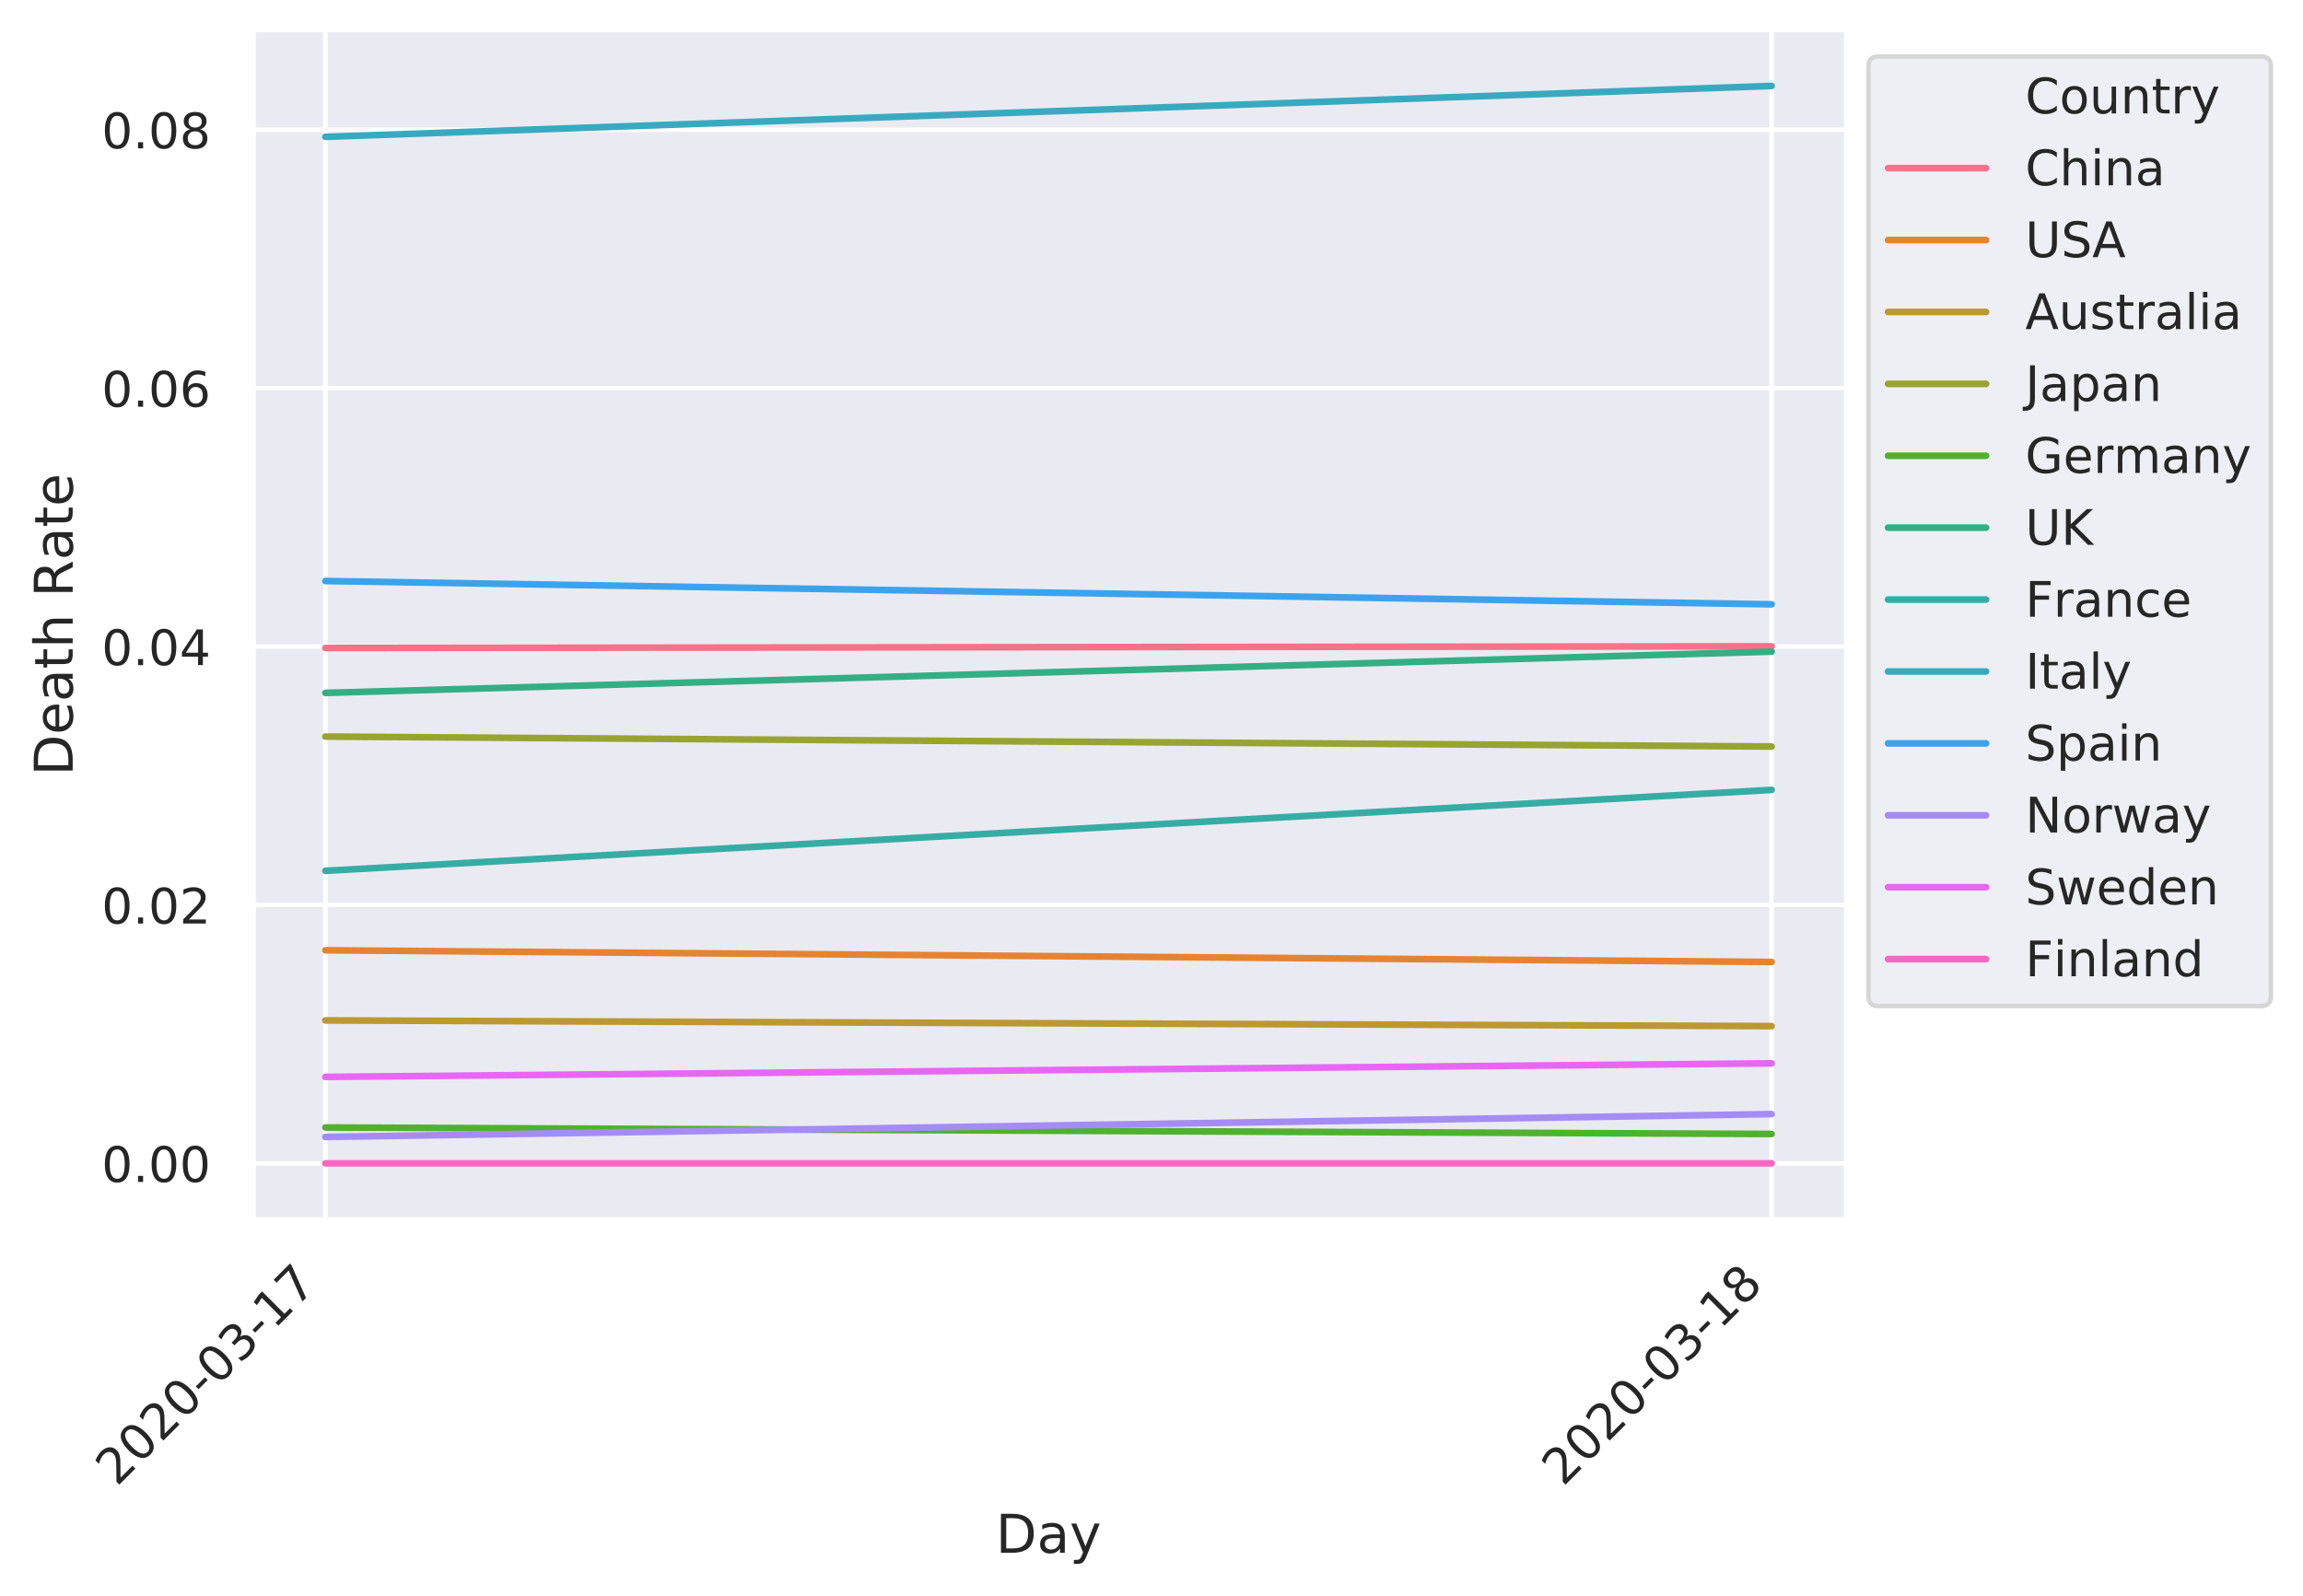
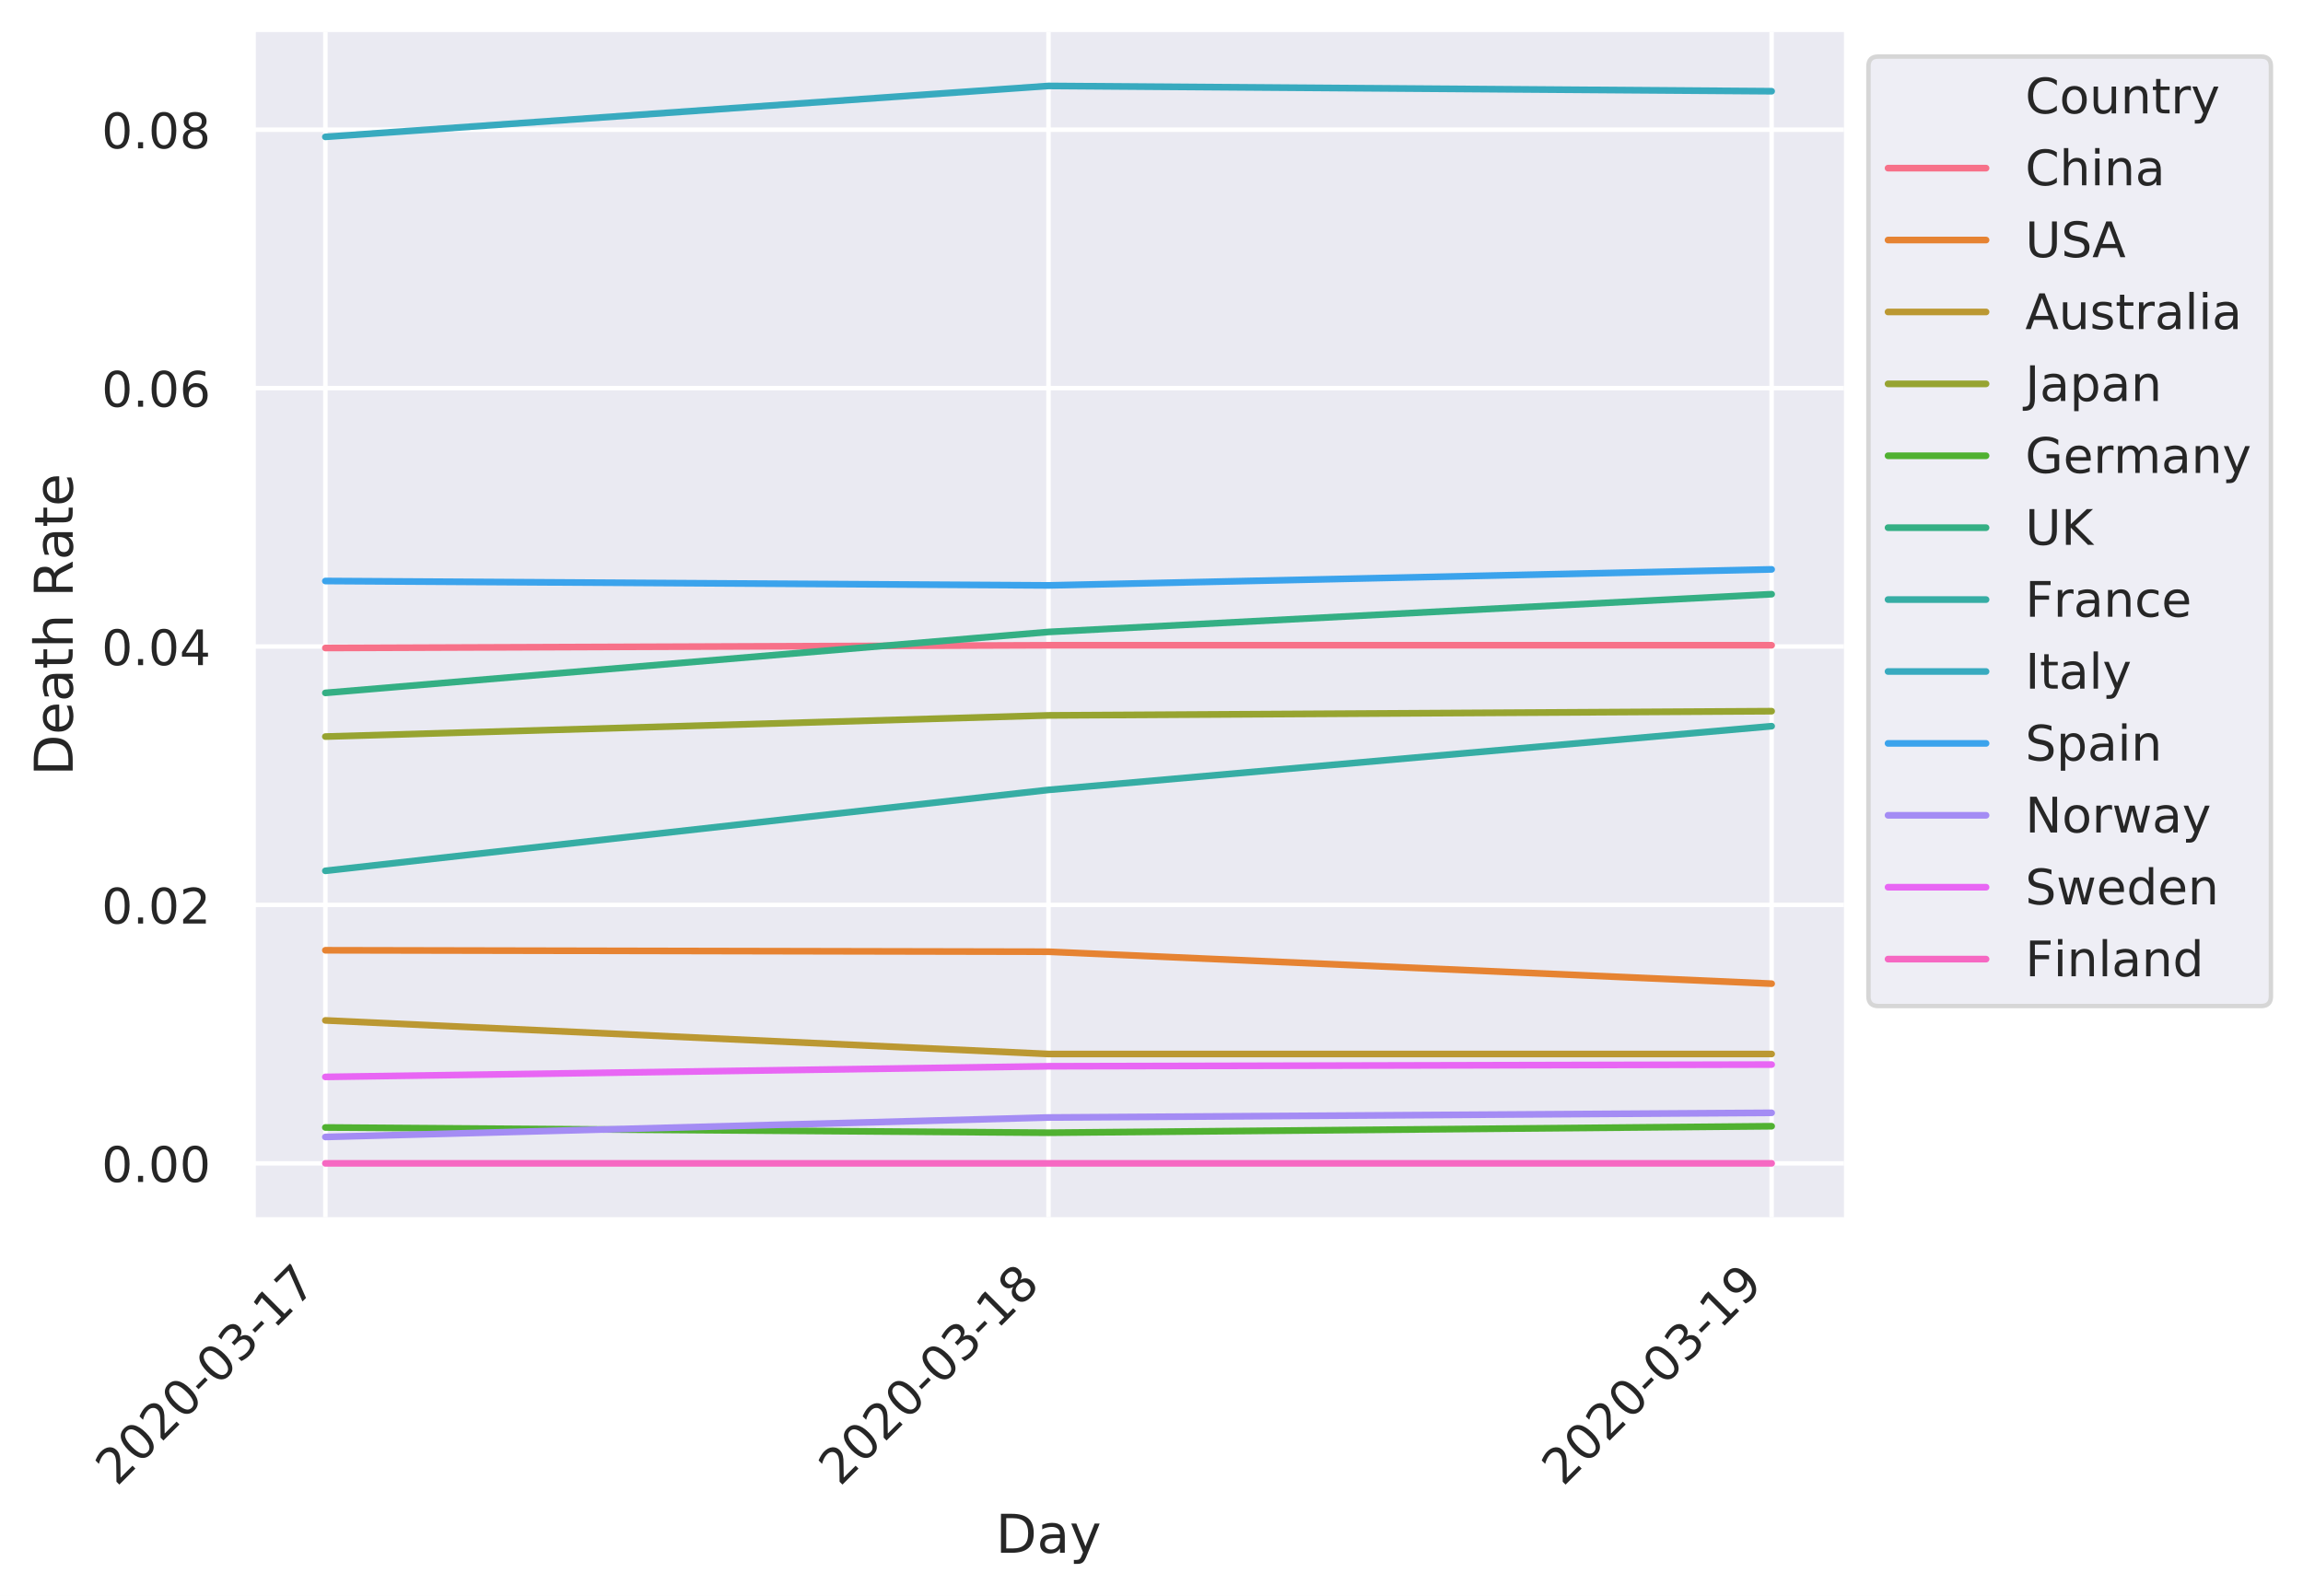
<svg xmlns="http://www.w3.org/2000/svg" xmlns:xlink="http://www.w3.org/1999/xlink" height="358.357pt" version="1.1" viewBox="0 0 516.975 358.357" width="516.975pt">
  <defs>
    <style type="text/css">
*{stroke-linecap:butt;stroke-linejoin:round;}
  </style>
  </defs>
  <g id="figure_1">
    <g id="patch_1">
      <path d="M 0 358.357  L 516.975 358.357  L 516.975 0  L 0 0  z " style="fill:#ffffff;" />
    </g>
    <g id="axes_1">
      <g id="patch_2">
        <path d="M 56.806 273.312  L 413.926 273.312  L 413.926 7.2  L 56.806 7.2  z " style="fill:#eaeaf2;" />
      </g>
      <g id="matplotlib.axis_1">
        <g id="xtick_1">
          <g id="line2d_1">
-             <path clip-path="url(#p3a24af306a)" d="M 73.039 273.312  L 73.039 7.2  " style="fill:none;stroke:#ffffff;stroke-linecap:round;" />
+             <path clip-path="url(#p838926847b)" d="M 73.039 273.312  L 73.039 7.2  " style="fill:none;stroke:#ffffff;stroke-linecap:round;" />
          </g>
          <g id="text_1">
            <defs>
              <path d="M 19.188 8.297  L 53.609 8.297  L 53.609 0  L 7.328 0  L 7.328 8.297  Q 12.938 14.109 22.625 23.891  Q 32.328 33.688 34.812 36.531  Q 39.547 41.844 41.422 45.531  Q 43.312 49.219 43.312 52.781  Q 43.312 58.594 39.234 62.25  Q 35.156 65.922 28.609 65.922  Q 23.969 65.922 18.812 64.312  Q 13.672 62.703 7.812 59.422  L 7.812 69.391  Q 13.766 71.781 18.938 73  Q 24.125 74.219 28.422 74.219  Q 39.75 74.219 46.484 68.547  Q 53.219 62.891 53.219 53.422  Q 53.219 48.922 51.531 44.891  Q 49.859 40.875 45.406 35.406  Q 44.188 33.984 37.641 27.219  Q 31.109 20.453 19.188 8.297  z " id="DejaVuSans-50" />
              <path d="M 31.781 66.406  Q 24.172 66.406 20.328 58.906  Q 16.5 51.422 16.5 36.375  Q 16.5 21.391 20.328 13.891  Q 24.172 6.391 31.781 6.391  Q 39.453 6.391 43.281 13.891  Q 47.125 21.391 47.125 36.375  Q 47.125 51.422 43.281 58.906  Q 39.453 66.406 31.781 66.406  z M 31.781 74.219  Q 44.047 74.219 50.516 64.516  Q 56.984 54.828 56.984 36.375  Q 56.984 17.969 50.516 8.266  Q 44.047 -1.422 31.781 -1.422  Q 19.531 -1.422 13.062 8.266  Q 6.594 17.969 6.594 36.375  Q 6.594 54.828 13.062 64.516  Q 19.531 74.219 31.781 74.219  z " id="DejaVuSans-48" />
              <path d="M 4.891 31.391  L 31.203 31.391  L 31.203 23.391  L 4.891 23.391  z " id="DejaVuSans-45" />
              <path d="M 40.578 39.312  Q 47.656 37.797 51.625 33  Q 55.609 28.219 55.609 21.188  Q 55.609 10.406 48.188 4.484  Q 40.766 -1.422 27.094 -1.422  Q 22.516 -1.422 17.656 -0.516  Q 12.797 0.391 7.625 2.203  L 7.625 11.719  Q 11.719 9.328 16.594 8.109  Q 21.484 6.891 26.812 6.891  Q 36.078 6.891 40.938 10.547  Q 45.797 14.203 45.797 21.188  Q 45.797 27.641 41.281 31.266  Q 36.766 34.906 28.719 34.906  L 20.219 34.906  L 20.219 43.016  L 29.109 43.016  Q 36.375 43.016 40.234 45.922  Q 44.094 48.828 44.094 54.297  Q 44.094 59.906 40.109 62.906  Q 36.141 65.922 28.719 65.922  Q 24.656 65.922 20.016 65.031  Q 15.375 64.156 9.812 62.312  L 9.812 71.094  Q 15.438 72.656 20.344 73.438  Q 25.25 74.219 29.594 74.219  Q 40.828 74.219 47.359 69.109  Q 53.906 64.016 53.906 55.328  Q 53.906 49.266 50.438 45.094  Q 46.969 40.922 40.578 39.312  z " id="DejaVuSans-51" />
              <path d="M 12.406 8.297  L 28.516 8.297  L 28.516 63.922  L 10.984 60.406  L 10.984 69.391  L 28.422 72.906  L 38.281 72.906  L 38.281 8.297  L 54.391 8.297  L 54.391 0  L 12.406 0  z " id="DejaVuSans-49" />
              <path d="M 8.203 72.906  L 55.078 72.906  L 55.078 68.703  L 28.609 0  L 18.312 0  L 43.219 64.594  L 8.203 64.594  z " id="DejaVuSans-55" />
            </defs>
            <g style="fill:#262626;" transform="translate(26.2177 333.9255)rotate(-45)scale(0.11 -0.11)">
              <use xlink:href="#DejaVuSans-50" />
              <use x="63.623" xlink:href="#DejaVuSans-48" />
              <use x="127.246" xlink:href="#DejaVuSans-50" />
              <use x="190.869" xlink:href="#DejaVuSans-48" />
              <use x="254.492" xlink:href="#DejaVuSans-45" />
              <use x="290.576" xlink:href="#DejaVuSans-48" />
              <use x="354.199" xlink:href="#DejaVuSans-51" />
              <use x="417.822" xlink:href="#DejaVuSans-45" />
              <use x="453.906" xlink:href="#DejaVuSans-49" />
              <use x="517.529" xlink:href="#DejaVuSans-55" />
            </g>
          </g>
        </g>
        <g id="xtick_2">
          <g id="line2d_2">
-             <path clip-path="url(#p3a24af306a)" d="M 397.693 273.312  L 397.693 7.2  " style="fill:none;stroke:#ffffff;stroke-linecap:round;" />
+             <path clip-path="url(#p838926847b)" d="M 235.366 273.312  L 235.366 7.2  " style="fill:none;stroke:#ffffff;stroke-linecap:round;" />
          </g>
          <g id="text_2">
            <defs>
              <path d="M 31.781 34.625  Q 24.75 34.625 20.719 30.859  Q 16.703 27.094 16.703 20.516  Q 16.703 13.922 20.719 10.156  Q 24.75 6.391 31.781 6.391  Q 38.812 6.391 42.859 10.172  Q 46.922 13.969 46.922 20.516  Q 46.922 27.094 42.891 30.859  Q 38.875 34.625 31.781 34.625  z M 21.922 38.812  Q 15.578 40.375 12.031 44.719  Q 8.5 49.078 8.5 55.328  Q 8.5 64.062 14.719 69.141  Q 20.953 74.219 31.781 74.219  Q 42.672 74.219 48.875 69.141  Q 55.078 64.062 55.078 55.328  Q 55.078 49.078 51.531 44.719  Q 48 40.375 41.703 38.812  Q 48.828 37.156 52.797 32.312  Q 56.781 27.484 56.781 20.516  Q 56.781 9.906 50.312 4.234  Q 43.844 -1.422 31.781 -1.422  Q 19.734 -1.422 13.25 4.234  Q 6.781 9.906 6.781 20.516  Q 6.781 27.484 10.781 32.312  Q 14.797 37.156 21.922 38.812  z M 18.312 54.391  Q 18.312 48.734 21.844 45.562  Q 25.391 42.391 31.781 42.391  Q 38.141 42.391 41.719 45.562  Q 45.312 48.734 45.312 54.391  Q 45.312 60.062 41.719 63.234  Q 38.141 66.406 31.781 66.406  Q 25.391 66.406 21.844 63.234  Q 18.312 60.062 18.312 54.391  z " id="DejaVuSans-56" />
+             </defs>
+             <g style="fill:#262626;" transform="translate(188.545 333.9255)rotate(-45)scale(0.11 -0.11)">
+               <use xlink:href="#DejaVuSans-50" />
+               <use x="63.623" xlink:href="#DejaVuSans-48" />
+               <use x="127.246" xlink:href="#DejaVuSans-50" />
+               <use x="190.869" xlink:href="#DejaVuSans-48" />
+               <use x="254.492" xlink:href="#DejaVuSans-45" />
+               <use x="290.576" xlink:href="#DejaVuSans-48" />
+               <use x="354.199" xlink:href="#DejaVuSans-51" />
+               <use x="417.822" xlink:href="#DejaVuSans-45" />
+               <use x="453.906" xlink:href="#DejaVuSans-49" />
+               <use x="517.529" xlink:href="#DejaVuSans-56" />
+             </g>
+           </g>
+         </g>
+         <g id="xtick_3">
+           <g id="line2d_3">
+             <path clip-path="url(#p838926847b)" d="M 397.693 273.312  L 397.693 7.2  " style="fill:none;stroke:#ffffff;stroke-linecap:round;" />
+           </g>
+           <g id="text_3">
+             <defs>
+               <path d="M 10.984 1.516  L 10.984 10.5  Q 14.703 8.734 18.5 7.812  Q 22.312 6.891 25.984 6.891  Q 35.75 6.891 40.891 13.453  Q 46.047 20.016 46.781 33.406  Q 43.953 29.203 39.594 26.953  Q 35.25 24.703 29.984 24.703  Q 19.047 24.703 12.672 31.312  Q 6.297 37.938 6.297 49.422  Q 6.297 60.641 12.938 67.422  Q 19.578 74.219 30.609 74.219  Q 43.266 74.219 49.922 64.516  Q 56.594 54.828 56.594 36.375  Q 56.594 19.141 48.406 8.859  Q 40.234 -1.422 26.422 -1.422  Q 22.703 -1.422 18.891 -0.688  Q 15.094 0.047 10.984 1.516  z M 30.609 32.422  Q 37.25 32.422 41.125 36.953  Q 45.016 41.5 45.016 49.422  Q 45.016 57.281 41.125 61.844  Q 37.25 66.406 30.609 66.406  Q 23.969 66.406 20.094 61.844  Q 16.219 57.281 16.219 49.422  Q 16.219 41.5 20.094 36.953  Q 23.969 32.422 30.609 32.422  z " id="DejaVuSans-57" />
            </defs>
            <g style="fill:#262626;" transform="translate(350.8722 333.9255)rotate(-45)scale(0.11 -0.11)">
              <use xlink:href="#DejaVuSans-50" />
              <use x="63.623" xlink:href="#DejaVuSans-48" />
              <use x="127.246" xlink:href="#DejaVuSans-50" />
              <use x="190.869" xlink:href="#DejaVuSans-48" />
              <use x="254.492" xlink:href="#DejaVuSans-45" />
              <use x="290.576" xlink:href="#DejaVuSans-48" />
              <use x="354.199" xlink:href="#DejaVuSans-51" />
              <use x="417.822" xlink:href="#DejaVuSans-45" />
              <use x="453.906" xlink:href="#DejaVuSans-49" />
-               <use x="517.529" xlink:href="#DejaVuSans-56" />
-             </g>
-           </g>
-         </g>
-         <g id="text_3">
+               <use x="517.529" xlink:href="#DejaVuSans-57" />
+             </g>
+           </g>
+         </g>
+         <g id="text_4">
          <defs>
            <path d="M 19.672 64.797  L 19.672 8.109  L 31.594 8.109  Q 46.688 8.109 53.688 14.938  Q 60.688 21.781 60.688 36.531  Q 60.688 51.172 53.688 57.984  Q 46.688 64.797 31.594 64.797  z M 9.812 72.906  L 30.078 72.906  Q 51.266 72.906 61.172 64.094  Q 71.094 55.281 71.094 36.531  Q 71.094 17.672 61.125 8.828  Q 51.172 0 30.078 0  L 9.812 0  z " id="DejaVuSans-68" />
            <path d="M 34.281 27.484  Q 23.391 27.484 19.188 25  Q 14.984 22.516 14.984 16.5  Q 14.984 11.719 18.141 8.906  Q 21.297 6.109 26.703 6.109  Q 34.188 6.109 38.703 11.406  Q 43.219 16.703 43.219 25.484  L 43.219 27.484  z M 52.203 31.203  L 52.203 0  L 43.219 0  L 43.219 8.297  Q 40.141 3.328 35.547 0.953  Q 30.953 -1.422 24.312 -1.422  Q 15.922 -1.422 10.953 3.297  Q 6 8.016 6 15.922  Q 6 25.141 12.172 29.828  Q 18.359 34.516 30.609 34.516  L 43.219 34.516  L 43.219 35.406  Q 43.219 41.609 39.141 45  Q 35.062 48.391 27.688 48.391  Q 23 48.391 18.547 47.266  Q 14.109 46.141 10.016 43.891  L 10.016 52.203  Q 14.938 54.109 19.578 55.047  Q 24.219 56 28.609 56  Q 40.484 56 46.344 49.844  Q 52.203 43.703 52.203 31.203  z " id="DejaVuSans-97" />
            <path d="M 32.172 -5.078  Q 28.375 -14.844 24.75 -17.812  Q 21.141 -20.797 15.094 -20.797  L 7.906 -20.797  L 7.906 -13.281  L 13.188 -13.281  Q 16.891 -13.281 18.938 -11.516  Q 21 -9.766 23.484 -3.219  L 25.094 0.875  L 2.984 54.688  L 12.5 54.688  L 29.594 11.922  L 46.688 54.688  L 56.203 54.688  z " id="DejaVuSans-121" />
          </defs>
          <g style="fill:#262626;" transform="translate(223.5178 348.6613)scale(0.12 -0.12)">
            <use xlink:href="#DejaVuSans-68" />
            <use x="77.002" xlink:href="#DejaVuSans-97" />
            <use x="138.281" xlink:href="#DejaVuSans-121" />
          </g>
        </g>
      </g>
      <g id="matplotlib.axis_2">
        <g id="ytick_1">
-           <g id="line2d_3">
-             <path clip-path="url(#p3a24af306a)" d="M 56.806 261.216  L 413.926 261.216  " style="fill:none;stroke:#ffffff;stroke-linecap:round;" />
-           </g>
-           <g id="text_4">
+           <g id="line2d_4">
+             <path clip-path="url(#p838926847b)" d="M 56.806 261.216  L 413.926 261.216  " style="fill:none;stroke:#ffffff;stroke-linecap:round;" />
+           </g>
+           <g id="text_5">
            <defs>
              <path d="M 10.688 12.406  L 21 12.406  L 21 0  L 10.688 0  z " id="DejaVuSans-46" />
            </defs>
            <g style="fill:#262626;" transform="translate(22.81375 265.3951)scale(0.11 -0.11)">
              <use xlink:href="#DejaVuSans-48" />
              <use x="63.623" xlink:href="#DejaVuSans-46" />
              <use x="95.41" xlink:href="#DejaVuSans-48" />
              <use x="159.033" xlink:href="#DejaVuSans-48" />
            </g>
          </g>
        </g>
        <g id="ytick_2">
-           <g id="line2d_4">
-             <path clip-path="url(#p3a24af306a)" d="M 56.806 203.193  L 413.926 203.193  " style="fill:none;stroke:#ffffff;stroke-linecap:round;" />
-           </g>
-           <g id="text_5">
+           <g id="line2d_5">
+             <path clip-path="url(#p838926847b)" d="M 56.806 203.193  L 413.926 203.193  " style="fill:none;stroke:#ffffff;stroke-linecap:round;" />
+           </g>
+           <g id="text_6">
            <g style="fill:#262626;" transform="translate(22.81375 207.3717)scale(0.11 -0.11)">
              <use xlink:href="#DejaVuSans-48" />
              <use x="63.623" xlink:href="#DejaVuSans-46" />
              <use x="95.41" xlink:href="#DejaVuSans-48" />
              <use x="159.033" xlink:href="#DejaVuSans-50" />
            </g>
          </g>
        </g>
        <g id="ytick_3">
-           <g id="line2d_5">
-             <path clip-path="url(#p3a24af306a)" d="M 56.806 145.169  L 413.926 145.169  " style="fill:none;stroke:#ffffff;stroke-linecap:round;" />
-           </g>
-           <g id="text_6">
+           <g id="line2d_6">
+             <path clip-path="url(#p838926847b)" d="M 56.806 145.169  L 413.926 145.169  " style="fill:none;stroke:#ffffff;stroke-linecap:round;" />
+           </g>
+           <g id="text_7">
            <defs>
              <path d="M 37.797 64.312  L 12.891 25.391  L 37.797 25.391  z M 35.203 72.906  L 47.609 72.906  L 47.609 25.391  L 58.016 25.391  L 58.016 17.188  L 47.609 17.188  L 47.609 0  L 37.797 0  L 37.797 17.188  L 4.891 17.188  L 4.891 26.703  z " id="DejaVuSans-52" />
            </defs>
            <g style="fill:#262626;" transform="translate(22.81375 149.3483)scale(0.11 -0.11)">
              <use xlink:href="#DejaVuSans-48" />
              <use x="63.623" xlink:href="#DejaVuSans-46" />
              <use x="95.41" xlink:href="#DejaVuSans-48" />
              <use x="159.033" xlink:href="#DejaVuSans-52" />
            </g>
          </g>
        </g>
        <g id="ytick_4">
-           <g id="line2d_6">
-             <path clip-path="url(#p3a24af306a)" d="M 56.806 87.146  L 413.926 87.146  " style="fill:none;stroke:#ffffff;stroke-linecap:round;" />
-           </g>
-           <g id="text_7">
+           <g id="line2d_7">
+             <path clip-path="url(#p838926847b)" d="M 56.806 87.146  L 413.926 87.146  " style="fill:none;stroke:#ffffff;stroke-linecap:round;" />
+           </g>
+           <g id="text_8">
            <defs>
              <path d="M 33.016 40.375  Q 26.375 40.375 22.484 35.828  Q 18.609 31.297 18.609 23.391  Q 18.609 15.531 22.484 10.953  Q 26.375 6.391 33.016 6.391  Q 39.656 6.391 43.531 10.953  Q 47.406 15.531 47.406 23.391  Q 47.406 31.297 43.531 35.828  Q 39.656 40.375 33.016 40.375  z M 52.594 71.297  L 52.594 62.312  Q 48.875 64.062 45.094 64.984  Q 41.312 65.922 37.594 65.922  Q 27.828 65.922 22.672 59.328  Q 17.531 52.734 16.797 39.406  Q 19.672 43.656 24.016 45.922  Q 28.375 48.188 33.594 48.188  Q 44.578 48.188 50.953 41.516  Q 57.328 34.859 57.328 23.391  Q 57.328 12.156 50.688 5.359  Q 44.047 -1.422 33.016 -1.422  Q 20.359 -1.422 13.672 8.266  Q 6.984 17.969 6.984 36.375  Q 6.984 53.656 15.188 63.938  Q 23.391 74.219 37.203 74.219  Q 40.922 74.219 44.703 73.484  Q 48.484 72.75 52.594 71.297  z " id="DejaVuSans-54" />
            </defs>
            <g style="fill:#262626;" transform="translate(22.81375 91.32485)scale(0.11 -0.11)">
              <use xlink:href="#DejaVuSans-48" />
              <use x="63.623" xlink:href="#DejaVuSans-46" />
              <use x="95.41" xlink:href="#DejaVuSans-48" />
              <use x="159.033" xlink:href="#DejaVuSans-54" />
            </g>
          </g>
        </g>
        <g id="ytick_5">
-           <g id="line2d_7">
-             <path clip-path="url(#p3a24af306a)" d="M 56.806 29.122  L 413.926 29.122  " style="fill:none;stroke:#ffffff;stroke-linecap:round;" />
-           </g>
-           <g id="text_8">
+           <g id="line2d_8">
+             <path clip-path="url(#p838926847b)" d="M 56.806 29.122  L 413.926 29.122  " style="fill:none;stroke:#ffffff;stroke-linecap:round;" />
+           </g>
+           <g id="text_9">
            <g style="fill:#262626;" transform="translate(22.81375 33.30141)scale(0.11 -0.11)">
              <use xlink:href="#DejaVuSans-48" />
              <use x="63.623" xlink:href="#DejaVuSans-46" />
              <use x="95.41" xlink:href="#DejaVuSans-48" />
              <use x="159.033" xlink:href="#DejaVuSans-56" />
            </g>
          </g>
        </g>
-         <g id="text_9">
+         <g id="text_10">
          <defs>
            <path d="M 56.203 29.594  L 56.203 25.203  L 14.891 25.203  Q 15.484 15.922 20.484 11.062  Q 25.484 6.203 34.422 6.203  Q 39.594 6.203 44.453 7.469  Q 49.312 8.734 54.109 11.281  L 54.109 2.781  Q 49.266 0.734 44.188 -0.344  Q 39.109 -1.422 33.891 -1.422  Q 20.797 -1.422 13.156 6.188  Q 5.516 13.812 5.516 26.812  Q 5.516 40.234 12.766 48.109  Q 20.016 56 32.328 56  Q 43.359 56 49.781 48.891  Q 56.203 41.797 56.203 29.594  z M 47.219 32.234  Q 47.125 39.594 43.094 43.984  Q 39.062 48.391 32.422 48.391  Q 24.906 48.391 20.391 44.141  Q 15.875 39.891 15.188 32.172  z " id="DejaVuSans-101" />
            <path d="M 18.312 70.219  L 18.312 54.688  L 36.812 54.688  L 36.812 47.703  L 18.312 47.703  L 18.312 18.016  Q 18.312 11.328 20.141 9.422  Q 21.969 7.516 27.594 7.516  L 36.812 7.516  L 36.812 0  L 27.594 0  Q 17.188 0 13.234 3.875  Q 9.281 7.766 9.281 18.016  L 9.281 47.703  L 2.688 47.703  L 2.688 54.688  L 9.281 54.688  L 9.281 70.219  z " id="DejaVuSans-116" />
            <path d="M 54.891 33.016  L 54.891 0  L 45.906 0  L 45.906 32.719  Q 45.906 40.484 42.875 44.328  Q 39.844 48.188 33.797 48.188  Q 26.516 48.188 22.312 43.547  Q 18.109 38.922 18.109 30.906  L 18.109 0  L 9.078 0  L 9.078 75.984  L 18.109 75.984  L 18.109 46.188  Q 21.344 51.125 25.703 53.562  Q 30.078 56 35.797 56  Q 45.219 56 50.047 50.172  Q 54.891 44.344 54.891 33.016  z " id="DejaVuSans-104" />
            <path id="DejaVuSans-32" />
            <path d="M 44.391 34.188  Q 47.562 33.109 50.562 29.594  Q 53.562 26.078 56.594 19.922  L 66.609 0  L 56 0  L 46.688 18.703  Q 43.062 26.031 39.672 28.422  Q 36.281 30.812 30.422 30.812  L 19.672 30.812  L 19.672 0  L 9.812 0  L 9.812 72.906  L 32.078 72.906  Q 44.578 72.906 50.734 67.672  Q 56.891 62.453 56.891 51.906  Q 56.891 45.016 53.688 40.469  Q 50.484 35.938 44.391 34.188  z M 19.672 64.797  L 19.672 38.922  L 32.078 38.922  Q 39.203 38.922 42.844 42.219  Q 46.484 45.516 46.484 51.906  Q 46.484 58.297 42.844 61.547  Q 39.203 64.797 32.078 64.797  z " id="DejaVuSans-82" />
          </defs>
          <g style="fill:#262626;" transform="translate(16.31812 174.1944)rotate(-90)scale(0.12 -0.12)">
            <use xlink:href="#DejaVuSans-68" />
            <use x="77.002" xlink:href="#DejaVuSans-101" />
            <use x="138.525" xlink:href="#DejaVuSans-97" />
            <use x="199.805" xlink:href="#DejaVuSans-116" />
            <use x="239.014" xlink:href="#DejaVuSans-104" />
            <use x="302.393" xlink:href="#DejaVuSans-32" />
            <use x="334.18" xlink:href="#DejaVuSans-82" />
            <use x="403.631" xlink:href="#DejaVuSans-97" />
            <use x="464.91" xlink:href="#DejaVuSans-116" />
            <use x="504.119" xlink:href="#DejaVuSans-101" />
          </g>
        </g>
      </g>
-       <g id="line2d_8">
-         <path clip-path="url(#p3a24af306a)" d="M 73.039 145.501  L 397.693 145.125  " style="fill:none;stroke:#f77189;stroke-linecap:round;stroke-width:1.5;" />
-       </g>
      <g id="line2d_9">
-         <path clip-path="url(#p3a24af306a)" d="M 73.039 213.375  L 397.693 215.998  " style="fill:none;stroke:#e68332;stroke-linecap:round;stroke-width:1.5;" />
+         <path clip-path="url(#p838926847b)" d="M 73.039 145.501  L 235.366 144.887  L 397.693 144.887  " style="fill:none;stroke:#f77189;stroke-linecap:round;stroke-width:1.5;" />
      </g>
      <g id="line2d_10">
-         <path clip-path="url(#p3a24af306a)" d="M 73.039 229.123  L 397.693 230.407  " style="fill:none;stroke:#bb9832;stroke-linecap:round;stroke-width:1.5;" />
+         <path clip-path="url(#p838926847b)" d="M 73.039 213.375  L 235.366 213.701  L 397.693 220.873  " style="fill:none;stroke:#e68332;stroke-linecap:round;stroke-width:1.5;" />
      </g>
      <g id="line2d_11">
-         <path clip-path="url(#p3a24af306a)" d="M 73.039 165.391  L 397.693 167.63  " style="fill:none;stroke:#97a431;stroke-linecap:round;stroke-width:1.5;" />
+         <path clip-path="url(#p838926847b)" d="M 73.039 229.123  L 235.366 236.664  L 397.693 236.664  " style="fill:none;stroke:#bb9832;stroke-linecap:round;stroke-width:1.5;" />
      </g>
      <g id="line2d_12">
-         <path clip-path="url(#p3a24af306a)" d="M 73.039 253.163  L 397.693 254.626  " style="fill:none;stroke:#50b131;stroke-linecap:round;stroke-width:1.5;" />
+         <path clip-path="url(#p838926847b)" d="M 73.039 165.391  L 235.366 160.634  L 397.693 159.69  " style="fill:none;stroke:#97a431;stroke-linecap:round;stroke-width:1.5;" />
      </g>
      <g id="line2d_13">
-         <path clip-path="url(#p3a24af306a)" d="M 73.039 155.584  L 397.693 146.318  " style="fill:none;stroke:#34af84;stroke-linecap:round;stroke-width:1.5;" />
+         <path clip-path="url(#p838926847b)" d="M 73.039 253.163  L 235.366 254.342  L 397.693 252.884  " style="fill:none;stroke:#50b131;stroke-linecap:round;stroke-width:1.5;" />
      </g>
      <g id="line2d_14">
-         <path clip-path="url(#p3a24af306a)" d="M 73.039 195.536  L 397.693 177.363  " style="fill:none;stroke:#36ada4;stroke-linecap:round;stroke-width:1.5;" />
+         <path clip-path="url(#p838926847b)" d="M 73.039 155.584  L 235.366 141.899  L 397.693 133.419  " style="fill:none;stroke:#34af84;stroke-linecap:round;stroke-width:1.5;" />
      </g>
      <g id="line2d_15">
-         <path clip-path="url(#p3a24af306a)" d="M 73.039 30.732  L 397.693 19.296  " style="fill:none;stroke:#38aabf;stroke-linecap:round;stroke-width:1.5;" />
+         <path clip-path="url(#p838926847b)" d="M 73.039 195.536  L 235.366 177.363  L 397.693 163.059  " style="fill:none;stroke:#36ada4;stroke-linecap:round;stroke-width:1.5;" />
      </g>
      <g id="line2d_16">
-         <path clip-path="url(#p3a24af306a)" d="M 73.039 130.46  L 397.693 135.694  " style="fill:none;stroke:#3ba3ec;stroke-linecap:round;stroke-width:1.5;" />
+         <path clip-path="url(#p838926847b)" d="M 73.039 30.732  L 235.366 19.296  L 397.693 20.483  " style="fill:none;stroke:#38aabf;stroke-linecap:round;stroke-width:1.5;" />
      </g>
      <g id="line2d_17">
-         <path clip-path="url(#p3a24af306a)" d="M 73.039 255.295  L 397.693 250.157  " style="fill:none;stroke:#a48cf4;stroke-linecap:round;stroke-width:1.5;" />
+         <path clip-path="url(#p838926847b)" d="M 73.039 130.46  L 235.366 131.444  L 397.693 127.849  " style="fill:none;stroke:#3ba3ec;stroke-linecap:round;stroke-width:1.5;" />
      </g>
      <g id="line2d_18">
-         <path clip-path="url(#p3a24af306a)" d="M 73.039 241.81  L 397.693 238.761  " style="fill:none;stroke:#e866f4;stroke-linecap:round;stroke-width:1.5;" />
+         <path clip-path="url(#p838926847b)" d="M 73.039 255.295  L 235.366 250.922  L 397.693 249.871  " style="fill:none;stroke:#a48cf4;stroke-linecap:round;stroke-width:1.5;" />
      </g>
      <g id="line2d_19">
-         <path clip-path="url(#p3a24af306a)" d="M 73.039 261.216  L 397.693 261.216  " style="fill:none;stroke:#f668c2;stroke-linecap:round;stroke-width:1.5;" />
-       </g>
-       <g id="line2d_20" />
+         <path clip-path="url(#p838926847b)" d="M 73.039 241.81  L 235.366 239.419  L 397.693 239.039  " style="fill:none;stroke:#e866f4;stroke-linecap:round;stroke-width:1.5;" />
+       </g>
+       <g id="line2d_20">
+         <path clip-path="url(#p838926847b)" d="M 73.039 261.216  L 235.366 261.216  L 397.693 261.216  " style="fill:none;stroke:#f668c2;stroke-linecap:round;stroke-width:1.5;" />
+       </g>
      <g id="line2d_21" />
      <g id="line2d_22" />
      <g id="line2d_23" />
      <g id="line2d_24" />
      <g id="line2d_25" />
      <g id="line2d_26" />
      <g id="line2d_27" />
      <g id="line2d_28" />
      <g id="line2d_29" />
      <g id="line2d_30" />
      <g id="line2d_31" />
      <g id="line2d_32" />
+       <g id="line2d_33" />
      <g id="patch_3">
        <path d="M 56.806 273.312  L 56.806 7.2  " style="fill:none;stroke:#ffffff;stroke-linecap:square;stroke-linejoin:miter;stroke-width:1.25;" />
      </g>
      <g id="legend_1">
        <g id="patch_4">
          <path d="M 421.626 225.897  L 507.575 225.897  Q 509.775 225.897 509.775 223.697  L 509.775 14.9  Q 509.775 12.7 507.575 12.7  L 421.626 12.7  Q 419.426 12.7 419.426 14.9  L 419.426 223.697  Q 419.426 225.897 421.626 225.897  z " style="fill:#eaeaf2;opacity:0.8;stroke:#cccccc;stroke-linejoin:miter;" />
        </g>
-         <g id="line2d_33">
+         <g id="line2d_34">
          <path d="M 423.826 21.608  L 445.826 21.608  " style="fill:none;" />
        </g>
-         <g id="line2d_34" />
-         <g id="text_10">
+         <g id="line2d_35" />
+         <g id="text_11">
          <defs>
            <path d="M 64.406 67.281  L 64.406 56.891  Q 59.422 61.531 53.781 63.812  Q 48.141 66.109 41.797 66.109  Q 29.297 66.109 22.656 58.469  Q 16.016 50.828 16.016 36.375  Q 16.016 21.969 22.656 14.328  Q 29.297 6.688 41.797 6.688  Q 48.141 6.688 53.781 8.984  Q 59.422 11.281 64.406 15.922  L 64.406 5.609  Q 59.234 2.094 53.438 0.328  Q 47.656 -1.422 41.219 -1.422  Q 24.656 -1.422 15.125 8.703  Q 5.609 18.844 5.609 36.375  Q 5.609 53.953 15.125 64.078  Q 24.656 74.219 41.219 74.219  Q 47.75 74.219 53.531 72.484  Q 59.328 70.75 64.406 67.281  z " id="DejaVuSans-67" />
            <path d="M 30.609 48.391  Q 23.391 48.391 19.188 42.75  Q 14.984 37.109 14.984 27.297  Q 14.984 17.484 19.156 11.844  Q 23.344 6.203 30.609 6.203  Q 37.797 6.203 41.984 11.859  Q 46.188 17.531 46.188 27.297  Q 46.188 37.016 41.984 42.703  Q 37.797 48.391 30.609 48.391  z M 30.609 56  Q 42.328 56 49.016 48.375  Q 55.719 40.766 55.719 27.297  Q 55.719 13.875 49.016 6.219  Q 42.328 -1.422 30.609 -1.422  Q 18.844 -1.422 12.172 6.219  Q 5.516 13.875 5.516 27.297  Q 5.516 40.766 12.172 48.375  Q 18.844 56 30.609 56  z " id="DejaVuSans-111" />
            <path d="M 8.5 21.578  L 8.5 54.688  L 17.484 54.688  L 17.484 21.922  Q 17.484 14.156 20.5 10.266  Q 23.531 6.391 29.594 6.391  Q 36.859 6.391 41.078 11.031  Q 45.312 15.672 45.312 23.688  L 45.312 54.688  L 54.297 54.688  L 54.297 0  L 45.312 0  L 45.312 8.406  Q 42.047 3.422 37.719 1  Q 33.406 -1.422 27.688 -1.422  Q 18.266 -1.422 13.375 4.438  Q 8.5 10.297 8.5 21.578  z M 31.109 56  z " id="DejaVuSans-117" />
            <path d="M 54.891 33.016  L 54.891 0  L 45.906 0  L 45.906 32.719  Q 45.906 40.484 42.875 44.328  Q 39.844 48.188 33.797 48.188  Q 26.516 48.188 22.312 43.547  Q 18.109 38.922 18.109 30.906  L 18.109 0  L 9.078 0  L 9.078 54.688  L 18.109 54.688  L 18.109 46.188  Q 21.344 51.125 25.703 53.562  Q 30.078 56 35.797 56  Q 45.219 56 50.047 50.172  Q 54.891 44.344 54.891 33.016  z " id="DejaVuSans-110" />
            <path d="M 41.109 46.297  Q 39.594 47.172 37.812 47.578  Q 36.031 48 33.891 48  Q 26.266 48 22.188 43.047  Q 18.109 38.094 18.109 28.812  L 18.109 0  L 9.078 0  L 9.078 54.688  L 18.109 54.688  L 18.109 46.188  Q 20.953 51.172 25.484 53.578  Q 30.031 56 36.531 56  Q 37.453 56 38.578 55.875  Q 39.703 55.766 41.062 55.516  z " id="DejaVuSans-114" />
          </defs>
          <g style="fill:#262626;" transform="translate(454.6259 25.45828)scale(0.11 -0.11)">
            <use xlink:href="#DejaVuSans-67" />
            <use x="69.824" xlink:href="#DejaVuSans-111" />
            <use x="131.006" xlink:href="#DejaVuSans-117" />
            <use x="194.385" xlink:href="#DejaVuSans-110" />
            <use x="257.764" xlink:href="#DejaVuSans-116" />
            <use x="296.973" xlink:href="#DejaVuSans-114" />
            <use x="338.086" xlink:href="#DejaVuSans-121" />
          </g>
        </g>
-         <g id="line2d_35">
+         <g id="line2d_36">
          <path d="M 423.826 37.754  L 445.826 37.754  " style="fill:none;stroke:#f77189;stroke-linecap:round;stroke-width:1.5;" />
        </g>
-         <g id="line2d_36" />
-         <g id="text_11">
+         <g id="line2d_37" />
+         <g id="text_12">
          <defs>
            <path d="M 9.422 54.688  L 18.406 54.688  L 18.406 0  L 9.422 0  z M 9.422 75.984  L 18.406 75.984  L 18.406 64.594  L 9.422 64.594  z " id="DejaVuSans-105" />
          </defs>
          <g style="fill:#262626;" transform="translate(454.6259 41.60422)scale(0.11 -0.11)">
            <use xlink:href="#DejaVuSans-67" />
            <use x="69.824" xlink:href="#DejaVuSans-104" />
            <use x="133.203" xlink:href="#DejaVuSans-105" />
            <use x="160.986" xlink:href="#DejaVuSans-110" />
            <use x="224.365" xlink:href="#DejaVuSans-97" />
          </g>
        </g>
-         <g id="line2d_37">
+         <g id="line2d_38">
          <path d="M 423.826 53.9  L 445.826 53.9  " style="fill:none;stroke:#e68332;stroke-linecap:round;stroke-width:1.5;" />
        </g>
-         <g id="line2d_38" />
-         <g id="text_12">
+         <g id="line2d_39" />
+         <g id="text_13">
          <defs>
            <path d="M 8.688 72.906  L 18.609 72.906  L 18.609 28.609  Q 18.609 16.891 22.844 11.734  Q 27.094 6.594 36.625 6.594  Q 46.094 6.594 50.344 11.734  Q 54.594 16.891 54.594 28.609  L 54.594 72.906  L 64.5 72.906  L 64.5 27.391  Q 64.5 13.141 57.438 5.859  Q 50.391 -1.422 36.625 -1.422  Q 22.797 -1.422 15.734 5.859  Q 8.688 13.141 8.688 27.391  z " id="DejaVuSans-85" />
            <path d="M 53.516 70.516  L 53.516 60.891  Q 47.906 63.578 42.922 64.891  Q 37.938 66.219 33.297 66.219  Q 25.25 66.219 20.875 63.094  Q 16.5 59.969 16.5 54.203  Q 16.5 49.359 19.406 46.891  Q 22.312 44.438 30.422 42.922  L 36.375 41.703  Q 47.406 39.594 52.656 34.297  Q 57.906 29 57.906 20.125  Q 57.906 9.516 50.797 4.047  Q 43.703 -1.422 29.984 -1.422  Q 24.812 -1.422 18.969 -0.25  Q 13.141 0.922 6.891 3.219  L 6.891 13.375  Q 12.891 10.016 18.656 8.297  Q 24.422 6.594 29.984 6.594  Q 38.422 6.594 43.016 9.906  Q 47.609 13.234 47.609 19.391  Q 47.609 24.75 44.312 27.781  Q 41.016 30.812 33.5 32.328  L 27.484 33.5  Q 16.453 35.688 11.516 40.375  Q 6.594 45.062 6.594 53.422  Q 6.594 63.094 13.406 68.656  Q 20.219 74.219 32.172 74.219  Q 37.312 74.219 42.625 73.281  Q 47.953 72.359 53.516 70.516  z " id="DejaVuSans-83" />
            <path d="M 34.188 63.188  L 20.797 26.906  L 47.609 26.906  z M 28.609 72.906  L 39.797 72.906  L 67.578 0  L 57.328 0  L 50.688 18.703  L 17.828 18.703  L 11.188 0  L 0.781 0  z " id="DejaVuSans-65" />
          </defs>
          <g style="fill:#262626;" transform="translate(454.6259 57.75016)scale(0.11 -0.11)">
            <use xlink:href="#DejaVuSans-85" />
            <use x="73.193" xlink:href="#DejaVuSans-83" />
            <use x="136.686" xlink:href="#DejaVuSans-65" />
          </g>
        </g>
-         <g id="line2d_39">
+         <g id="line2d_40">
          <path d="M 423.826 70.046  L 445.826 70.046  " style="fill:none;stroke:#bb9832;stroke-linecap:round;stroke-width:1.5;" />
        </g>
-         <g id="line2d_40" />
-         <g id="text_13">
+         <g id="line2d_41" />
+         <g id="text_14">
          <defs>
            <path d="M 44.281 53.078  L 44.281 44.578  Q 40.484 46.531 36.375 47.5  Q 32.281 48.484 27.875 48.484  Q 21.188 48.484 17.844 46.438  Q 14.5 44.391 14.5 40.281  Q 14.5 37.156 16.891 35.375  Q 19.281 33.594 26.516 31.984  L 29.594 31.297  Q 39.156 29.25 43.188 25.516  Q 47.219 21.781 47.219 15.094  Q 47.219 7.469 41.188 3.016  Q 35.156 -1.422 24.609 -1.422  Q 20.219 -1.422 15.453 -0.562  Q 10.688 0.297 5.422 2  L 5.422 11.281  Q 10.406 8.688 15.234 7.391  Q 20.062 6.109 24.812 6.109  Q 31.156 6.109 34.562 8.281  Q 37.984 10.453 37.984 14.406  Q 37.984 18.062 35.516 20.016  Q 33.062 21.969 24.703 23.781  L 21.578 24.516  Q 13.234 26.266 9.516 29.906  Q 5.812 33.547 5.812 39.891  Q 5.812 47.609 11.281 51.797  Q 16.75 56 26.812 56  Q 31.781 56 36.172 55.266  Q 40.578 54.547 44.281 53.078  z " id="DejaVuSans-115" />
            <path d="M 9.422 75.984  L 18.406 75.984  L 18.406 0  L 9.422 0  z " id="DejaVuSans-108" />
          </defs>
          <g style="fill:#262626;" transform="translate(454.6259 73.89609)scale(0.11 -0.11)">
            <use xlink:href="#DejaVuSans-65" />
            <use x="68.408" xlink:href="#DejaVuSans-117" />
            <use x="131.787" xlink:href="#DejaVuSans-115" />
            <use x="183.887" xlink:href="#DejaVuSans-116" />
            <use x="223.096" xlink:href="#DejaVuSans-114" />
            <use x="264.209" xlink:href="#DejaVuSans-97" />
            <use x="325.488" xlink:href="#DejaVuSans-108" />
            <use x="353.271" xlink:href="#DejaVuSans-105" />
            <use x="381.055" xlink:href="#DejaVuSans-97" />
          </g>
        </g>
-         <g id="line2d_41">
+         <g id="line2d_42">
          <path d="M 423.826 86.192  L 445.826 86.192  " style="fill:none;stroke:#97a431;stroke-linecap:round;stroke-width:1.5;" />
        </g>
-         <g id="line2d_42" />
-         <g id="text_14">
+         <g id="line2d_43" />
+         <g id="text_15">
          <defs>
            <path d="M 9.812 72.906  L 19.672 72.906  L 19.672 5.078  Q 19.672 -8.109 14.672 -14.062  Q 9.672 -20.016 -1.422 -20.016  L -5.172 -20.016  L -5.172 -11.719  L -2.094 -11.719  Q 4.438 -11.719 7.125 -8.047  Q 9.812 -4.391 9.812 5.078  z " id="DejaVuSans-74" />
            <path d="M 18.109 8.203  L 18.109 -20.797  L 9.078 -20.797  L 9.078 54.688  L 18.109 54.688  L 18.109 46.391  Q 20.953 51.266 25.266 53.625  Q 29.594 56 35.594 56  Q 45.562 56 51.781 48.094  Q 58.016 40.188 58.016 27.297  Q 58.016 14.406 51.781 6.484  Q 45.562 -1.422 35.594 -1.422  Q 29.594 -1.422 25.266 0.953  Q 20.953 3.328 18.109 8.203  z M 48.688 27.297  Q 48.688 37.203 44.609 42.844  Q 40.531 48.484 33.406 48.484  Q 26.266 48.484 22.188 42.844  Q 18.109 37.203 18.109 27.297  Q 18.109 17.391 22.188 11.75  Q 26.266 6.109 33.406 6.109  Q 40.531 6.109 44.609 11.75  Q 48.688 17.391 48.688 27.297  z " id="DejaVuSans-112" />
          </defs>
          <g style="fill:#262626;" transform="translate(454.6259 90.04203)scale(0.11 -0.11)">
            <use xlink:href="#DejaVuSans-74" />
            <use x="29.492" xlink:href="#DejaVuSans-97" />
            <use x="90.771" xlink:href="#DejaVuSans-112" />
            <use x="154.248" xlink:href="#DejaVuSans-97" />
            <use x="215.527" xlink:href="#DejaVuSans-110" />
          </g>
        </g>
-         <g id="line2d_43">
+         <g id="line2d_44">
          <path d="M 423.826 102.338  L 445.826 102.338  " style="fill:none;stroke:#50b131;stroke-linecap:round;stroke-width:1.5;" />
        </g>
-         <g id="line2d_44" />
-         <g id="text_15">
+         <g id="line2d_45" />
+         <g id="text_16">
          <defs>
            <path d="M 59.516 10.406  L 59.516 29.984  L 43.406 29.984  L 43.406 38.094  L 69.281 38.094  L 69.281 6.781  Q 63.578 2.734 56.688 0.656  Q 49.812 -1.422 42 -1.422  Q 24.906 -1.422 15.25 8.562  Q 5.609 18.562 5.609 36.375  Q 5.609 54.25 15.25 64.234  Q 24.906 74.219 42 74.219  Q 49.125 74.219 55.547 72.453  Q 61.969 70.703 67.391 67.281  L 67.391 56.781  Q 61.922 61.422 55.766 63.766  Q 49.609 66.109 42.828 66.109  Q 29.438 66.109 22.719 58.641  Q 16.016 51.172 16.016 36.375  Q 16.016 21.625 22.719 14.156  Q 29.438 6.688 42.828 6.688  Q 48.047 6.688 52.141 7.594  Q 56.25 8.5 59.516 10.406  z " id="DejaVuSans-71" />
            <path d="M 52 44.188  Q 55.375 50.25 60.062 53.125  Q 64.75 56 71.094 56  Q 79.641 56 84.281 50.016  Q 88.922 44.047 88.922 33.016  L 88.922 0  L 79.891 0  L 79.891 32.719  Q 79.891 40.578 77.094 44.375  Q 74.312 48.188 68.609 48.188  Q 61.625 48.188 57.562 43.547  Q 53.516 38.922 53.516 30.906  L 53.516 0  L 44.484 0  L 44.484 32.719  Q 44.484 40.625 41.703 44.406  Q 38.922 48.188 33.109 48.188  Q 26.219 48.188 22.156 43.531  Q 18.109 38.875 18.109 30.906  L 18.109 0  L 9.078 0  L 9.078 54.688  L 18.109 54.688  L 18.109 46.188  Q 21.188 51.219 25.484 53.609  Q 29.781 56 35.688 56  Q 41.656 56 45.828 52.969  Q 50 49.953 52 44.188  z " id="DejaVuSans-109" />
          </defs>
          <g style="fill:#262626;" transform="translate(454.6259 106.188)scale(0.11 -0.11)">
            <use xlink:href="#DejaVuSans-71" />
            <use x="77.49" xlink:href="#DejaVuSans-101" />
            <use x="139.014" xlink:href="#DejaVuSans-114" />
            <use x="180.111" xlink:href="#DejaVuSans-109" />
            <use x="277.523" xlink:href="#DejaVuSans-97" />
            <use x="338.803" xlink:href="#DejaVuSans-110" />
            <use x="402.182" xlink:href="#DejaVuSans-121" />
          </g>
        </g>
-         <g id="line2d_45">
+         <g id="line2d_46">
          <path d="M 423.826 118.484  L 445.826 118.484  " style="fill:none;stroke:#34af84;stroke-linecap:round;stroke-width:1.5;" />
        </g>
-         <g id="line2d_46" />
-         <g id="text_16">
+         <g id="line2d_47" />
+         <g id="text_17">
          <defs>
            <path d="M 9.812 72.906  L 19.672 72.906  L 19.672 42.094  L 52.391 72.906  L 65.094 72.906  L 28.906 38.922  L 67.672 0  L 54.688 0  L 19.672 35.109  L 19.672 0  L 9.812 0  z " id="DejaVuSans-75" />
          </defs>
          <g style="fill:#262626;" transform="translate(454.6259 122.3339)scale(0.11 -0.11)">
            <use xlink:href="#DejaVuSans-85" />
            <use x="73.193" xlink:href="#DejaVuSans-75" />
          </g>
        </g>
-         <g id="line2d_47">
+         <g id="line2d_48">
          <path d="M 423.826 134.63  L 445.826 134.63  " style="fill:none;stroke:#36ada4;stroke-linecap:round;stroke-width:1.5;" />
        </g>
-         <g id="line2d_48" />
-         <g id="text_17">
+         <g id="line2d_49" />
+         <g id="text_18">
          <defs>
            <path d="M 9.812 72.906  L 51.703 72.906  L 51.703 64.594  L 19.672 64.594  L 19.672 43.109  L 48.578 43.109  L 48.578 34.812  L 19.672 34.812  L 19.672 0  L 9.812 0  z " id="DejaVuSans-70" />
            <path d="M 48.781 52.594  L 48.781 44.188  Q 44.969 46.297 41.141 47.344  Q 37.312 48.391 33.406 48.391  Q 24.656 48.391 19.812 42.844  Q 14.984 37.312 14.984 27.297  Q 14.984 17.281 19.812 11.734  Q 24.656 6.203 33.406 6.203  Q 37.312 6.203 41.141 7.25  Q 44.969 8.297 48.781 10.406  L 48.781 2.094  Q 45.016 0.344 40.984 -0.531  Q 36.969 -1.422 32.422 -1.422  Q 20.062 -1.422 12.781 6.344  Q 5.516 14.109 5.516 27.297  Q 5.516 40.672 12.859 48.328  Q 20.219 56 33.016 56  Q 37.156 56 41.109 55.141  Q 45.062 54.297 48.781 52.594  z " id="DejaVuSans-99" />
          </defs>
          <g style="fill:#262626;" transform="translate(454.6259 138.4798)scale(0.11 -0.11)">
            <use xlink:href="#DejaVuSans-70" />
            <use x="57.41" xlink:href="#DejaVuSans-114" />
            <use x="98.523" xlink:href="#DejaVuSans-97" />
            <use x="159.803" xlink:href="#DejaVuSans-110" />
            <use x="223.182" xlink:href="#DejaVuSans-99" />
            <use x="278.162" xlink:href="#DejaVuSans-101" />
          </g>
        </g>
-         <g id="line2d_49">
+         <g id="line2d_50">
          <path d="M 423.826 150.776  L 445.826 150.776  " style="fill:none;stroke:#38aabf;stroke-linecap:round;stroke-width:1.5;" />
        </g>
-         <g id="line2d_50" />
-         <g id="text_18">
+         <g id="line2d_51" />
+         <g id="text_19">
          <defs>
            <path d="M 9.812 72.906  L 19.672 72.906  L 19.672 0  L 9.812 0  z " id="DejaVuSans-73" />
          </defs>
          <g style="fill:#262626;" transform="translate(454.6259 154.6258)scale(0.11 -0.11)">
            <use xlink:href="#DejaVuSans-73" />
            <use x="29.492" xlink:href="#DejaVuSans-116" />
            <use x="68.701" xlink:href="#DejaVuSans-97" />
            <use x="129.98" xlink:href="#DejaVuSans-108" />
            <use x="157.764" xlink:href="#DejaVuSans-121" />
          </g>
        </g>
-         <g id="line2d_51">
+         <g id="line2d_52">
          <path d="M 423.826 166.922  L 445.826 166.922  " style="fill:none;stroke:#3ba3ec;stroke-linecap:round;stroke-width:1.5;" />
        </g>
-         <g id="line2d_52" />
-         <g id="text_19">
+         <g id="line2d_53" />
+         <g id="text_20">
          <g style="fill:#262626;" transform="translate(454.6259 170.7717)scale(0.11 -0.11)">
            <use xlink:href="#DejaVuSans-83" />
            <use x="63.477" xlink:href="#DejaVuSans-112" />
            <use x="126.953" xlink:href="#DejaVuSans-97" />
            <use x="188.232" xlink:href="#DejaVuSans-105" />
            <use x="216.016" xlink:href="#DejaVuSans-110" />
          </g>
        </g>
-         <g id="line2d_53">
+         <g id="line2d_54">
          <path d="M 423.826 183.068  L 445.826 183.068  " style="fill:none;stroke:#a48cf4;stroke-linecap:round;stroke-width:1.5;" />
        </g>
-         <g id="line2d_54" />
-         <g id="text_20">
+         <g id="line2d_55" />
+         <g id="text_21">
          <defs>
            <path d="M 9.812 72.906  L 23.094 72.906  L 55.422 11.922  L 55.422 72.906  L 64.984 72.906  L 64.984 0  L 51.703 0  L 19.391 60.984  L 19.391 0  L 9.812 0  z " id="DejaVuSans-78" />
            <path d="M 4.203 54.688  L 13.188 54.688  L 24.422 12.016  L 35.594 54.688  L 46.188 54.688  L 57.422 12.016  L 68.609 54.688  L 77.594 54.688  L 63.281 0  L 52.688 0  L 40.922 44.828  L 29.109 0  L 18.5 0  z " id="DejaVuSans-119" />
          </defs>
          <g style="fill:#262626;" transform="translate(454.6259 186.9177)scale(0.11 -0.11)">
            <use xlink:href="#DejaVuSans-78" />
            <use x="74.805" xlink:href="#DejaVuSans-111" />
            <use x="135.986" xlink:href="#DejaVuSans-114" />
            <use x="177.1" xlink:href="#DejaVuSans-119" />
            <use x="258.887" xlink:href="#DejaVuSans-97" />
            <use x="320.166" xlink:href="#DejaVuSans-121" />
          </g>
        </g>
-         <g id="line2d_55">
+         <g id="line2d_56">
          <path d="M 423.826 199.214  L 445.826 199.214  " style="fill:none;stroke:#e866f4;stroke-linecap:round;stroke-width:1.5;" />
        </g>
-         <g id="line2d_56" />
-         <g id="text_21">
+         <g id="line2d_57" />
+         <g id="text_22">
          <defs>
            <path d="M 45.406 46.391  L 45.406 75.984  L 54.391 75.984  L 54.391 0  L 45.406 0  L 45.406 8.203  Q 42.578 3.328 38.25 0.953  Q 33.938 -1.422 27.875 -1.422  Q 17.969 -1.422 11.734 6.484  Q 5.516 14.406 5.516 27.297  Q 5.516 40.188 11.734 48.094  Q 17.969 56 27.875 56  Q 33.938 56 38.25 53.625  Q 42.578 51.266 45.406 46.391  z M 14.797 27.297  Q 14.797 17.391 18.875 11.75  Q 22.953 6.109 30.078 6.109  Q 37.203 6.109 41.297 11.75  Q 45.406 17.391 45.406 27.297  Q 45.406 37.203 41.297 42.844  Q 37.203 48.484 30.078 48.484  Q 22.953 48.484 18.875 42.844  Q 14.797 37.203 14.797 27.297  z " id="DejaVuSans-100" />
          </defs>
          <g style="fill:#262626;" transform="translate(454.6259 203.0636)scale(0.11 -0.11)">
            <use xlink:href="#DejaVuSans-83" />
            <use x="63.477" xlink:href="#DejaVuSans-119" />
            <use x="145.264" xlink:href="#DejaVuSans-101" />
            <use x="206.787" xlink:href="#DejaVuSans-100" />
            <use x="270.264" xlink:href="#DejaVuSans-101" />
            <use x="331.787" xlink:href="#DejaVuSans-110" />
          </g>
        </g>
-         <g id="line2d_57">
+         <g id="line2d_58">
          <path d="M 423.826 215.36  L 445.826 215.36  " style="fill:none;stroke:#f668c2;stroke-linecap:round;stroke-width:1.5;" />
        </g>
-         <g id="line2d_58" />
-         <g id="text_22">
+         <g id="line2d_59" />
+         <g id="text_23">
          <g style="fill:#262626;" transform="translate(454.6259 219.2095)scale(0.11 -0.11)">
            <use xlink:href="#DejaVuSans-70" />
            <use x="57.41" xlink:href="#DejaVuSans-105" />
            <use x="85.193" xlink:href="#DejaVuSans-110" />
            <use x="148.572" xlink:href="#DejaVuSans-108" />
            <use x="176.355" xlink:href="#DejaVuSans-97" />
            <use x="237.635" xlink:href="#DejaVuSans-110" />
            <use x="301.014" xlink:href="#DejaVuSans-100" />
          </g>
        </g>
      </g>
    </g>
  </g>
  <defs>
-     <clipPath id="p3a24af306a">
+     <clipPath id="p838926847b">
      <rect height="266.112" width="357.12" x="56.806" y="7.2" />
    </clipPath>
  </defs>
</svg>
